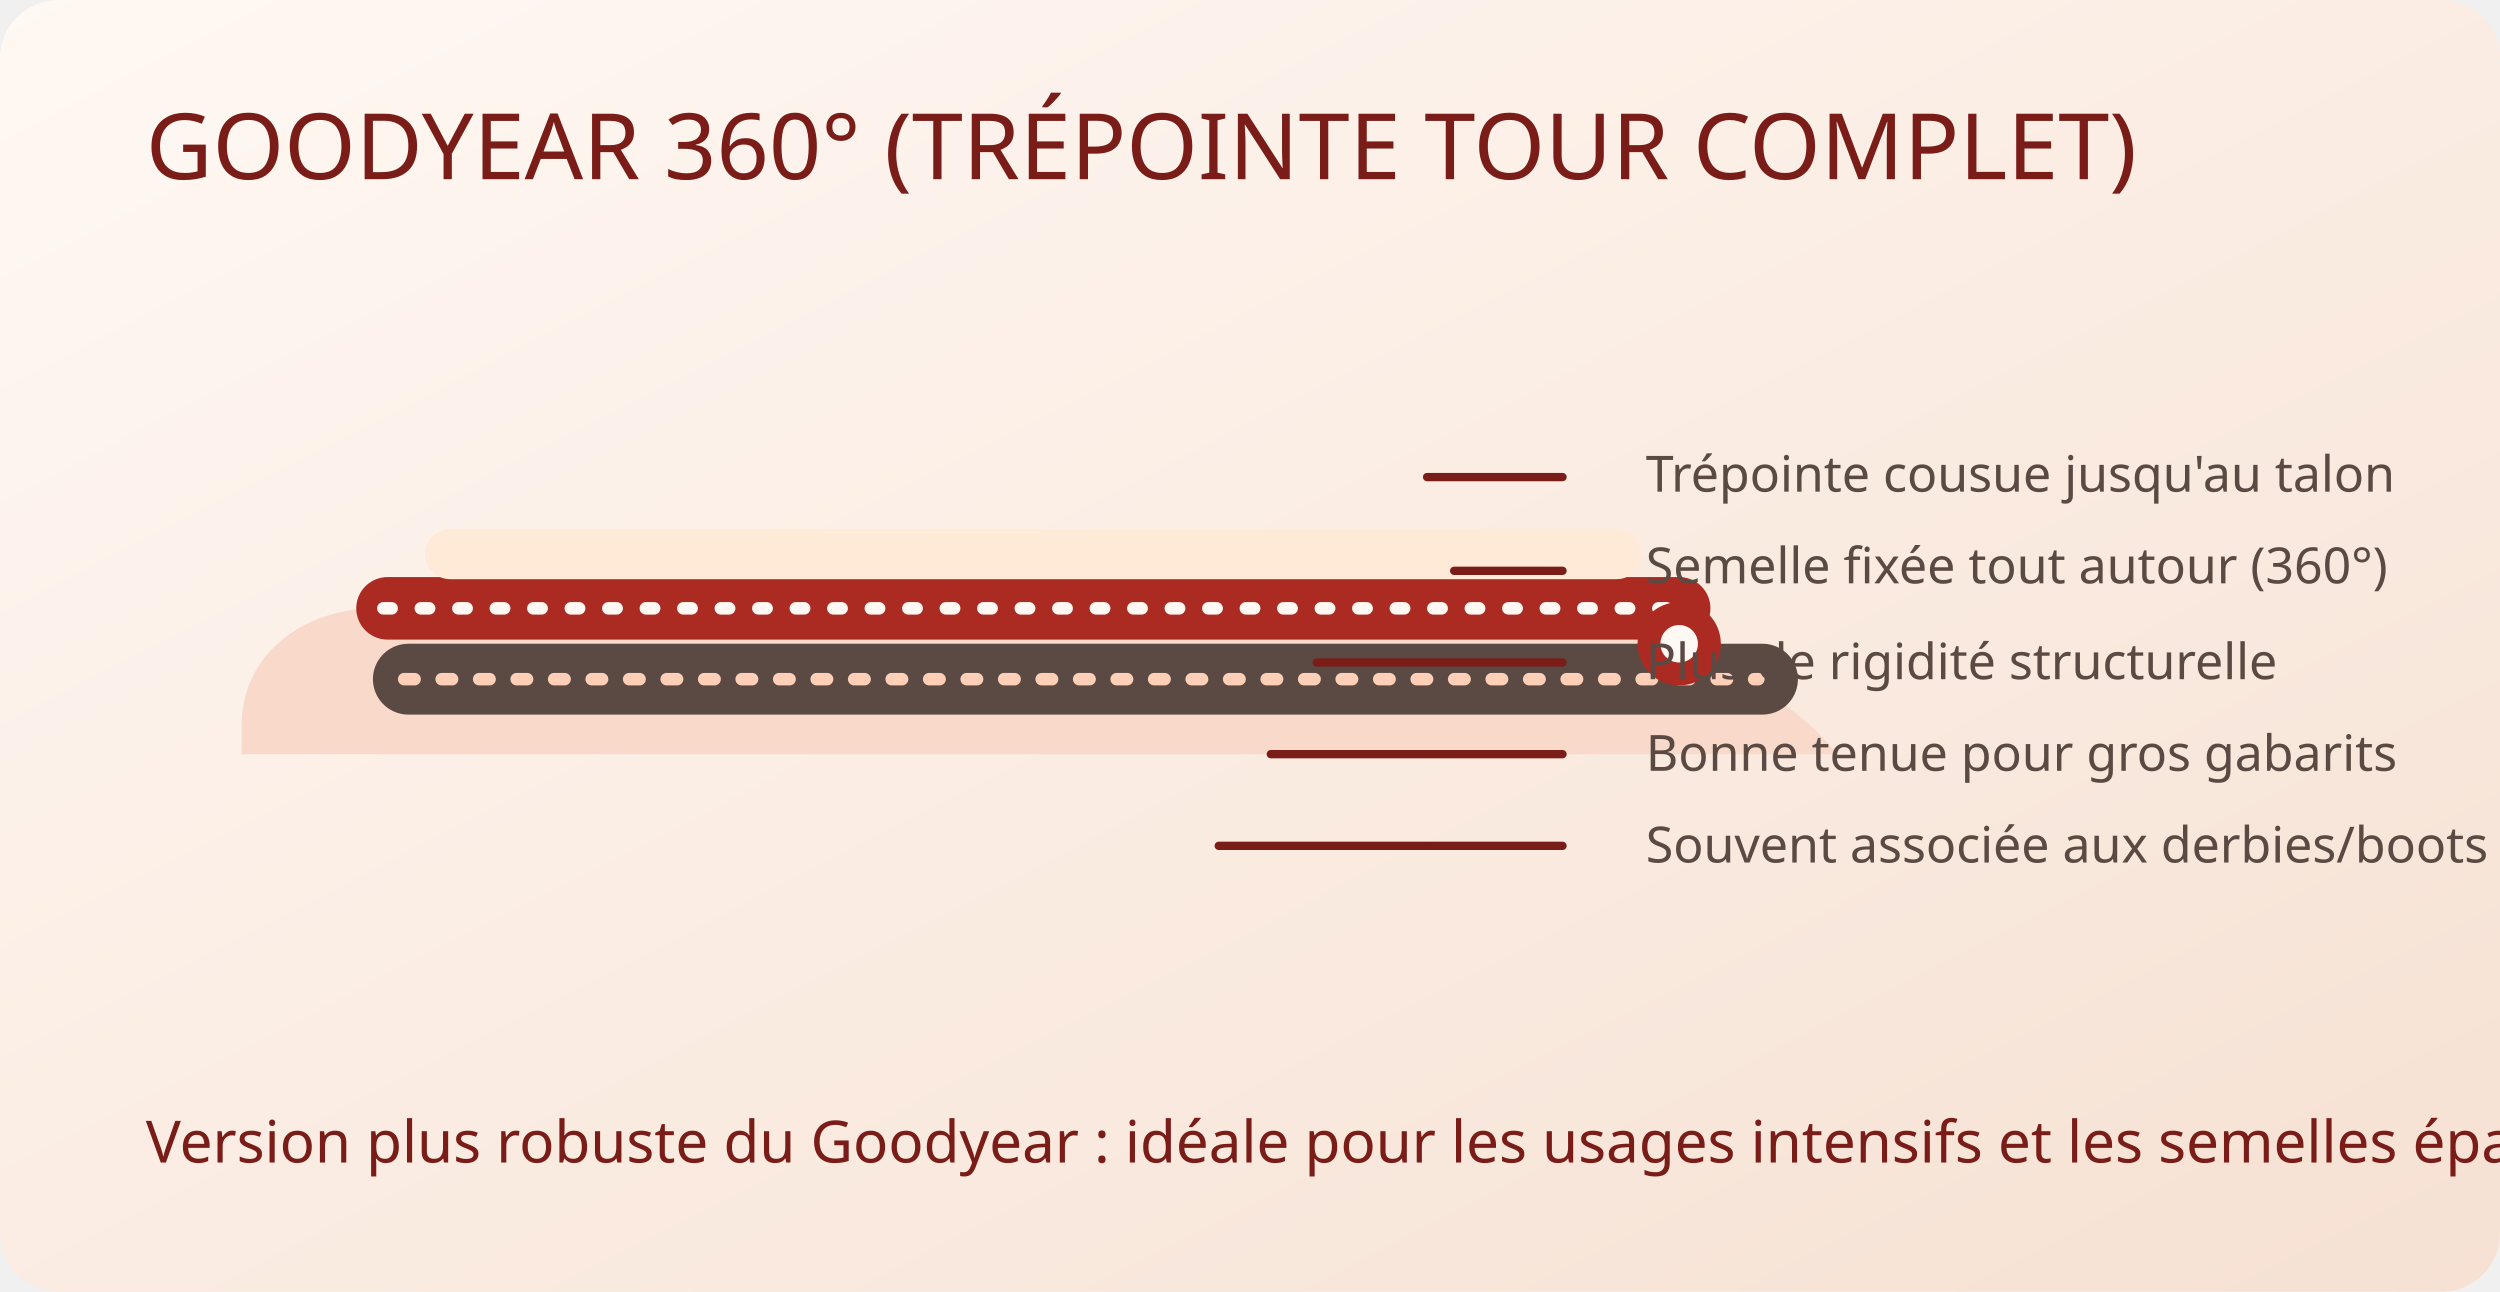
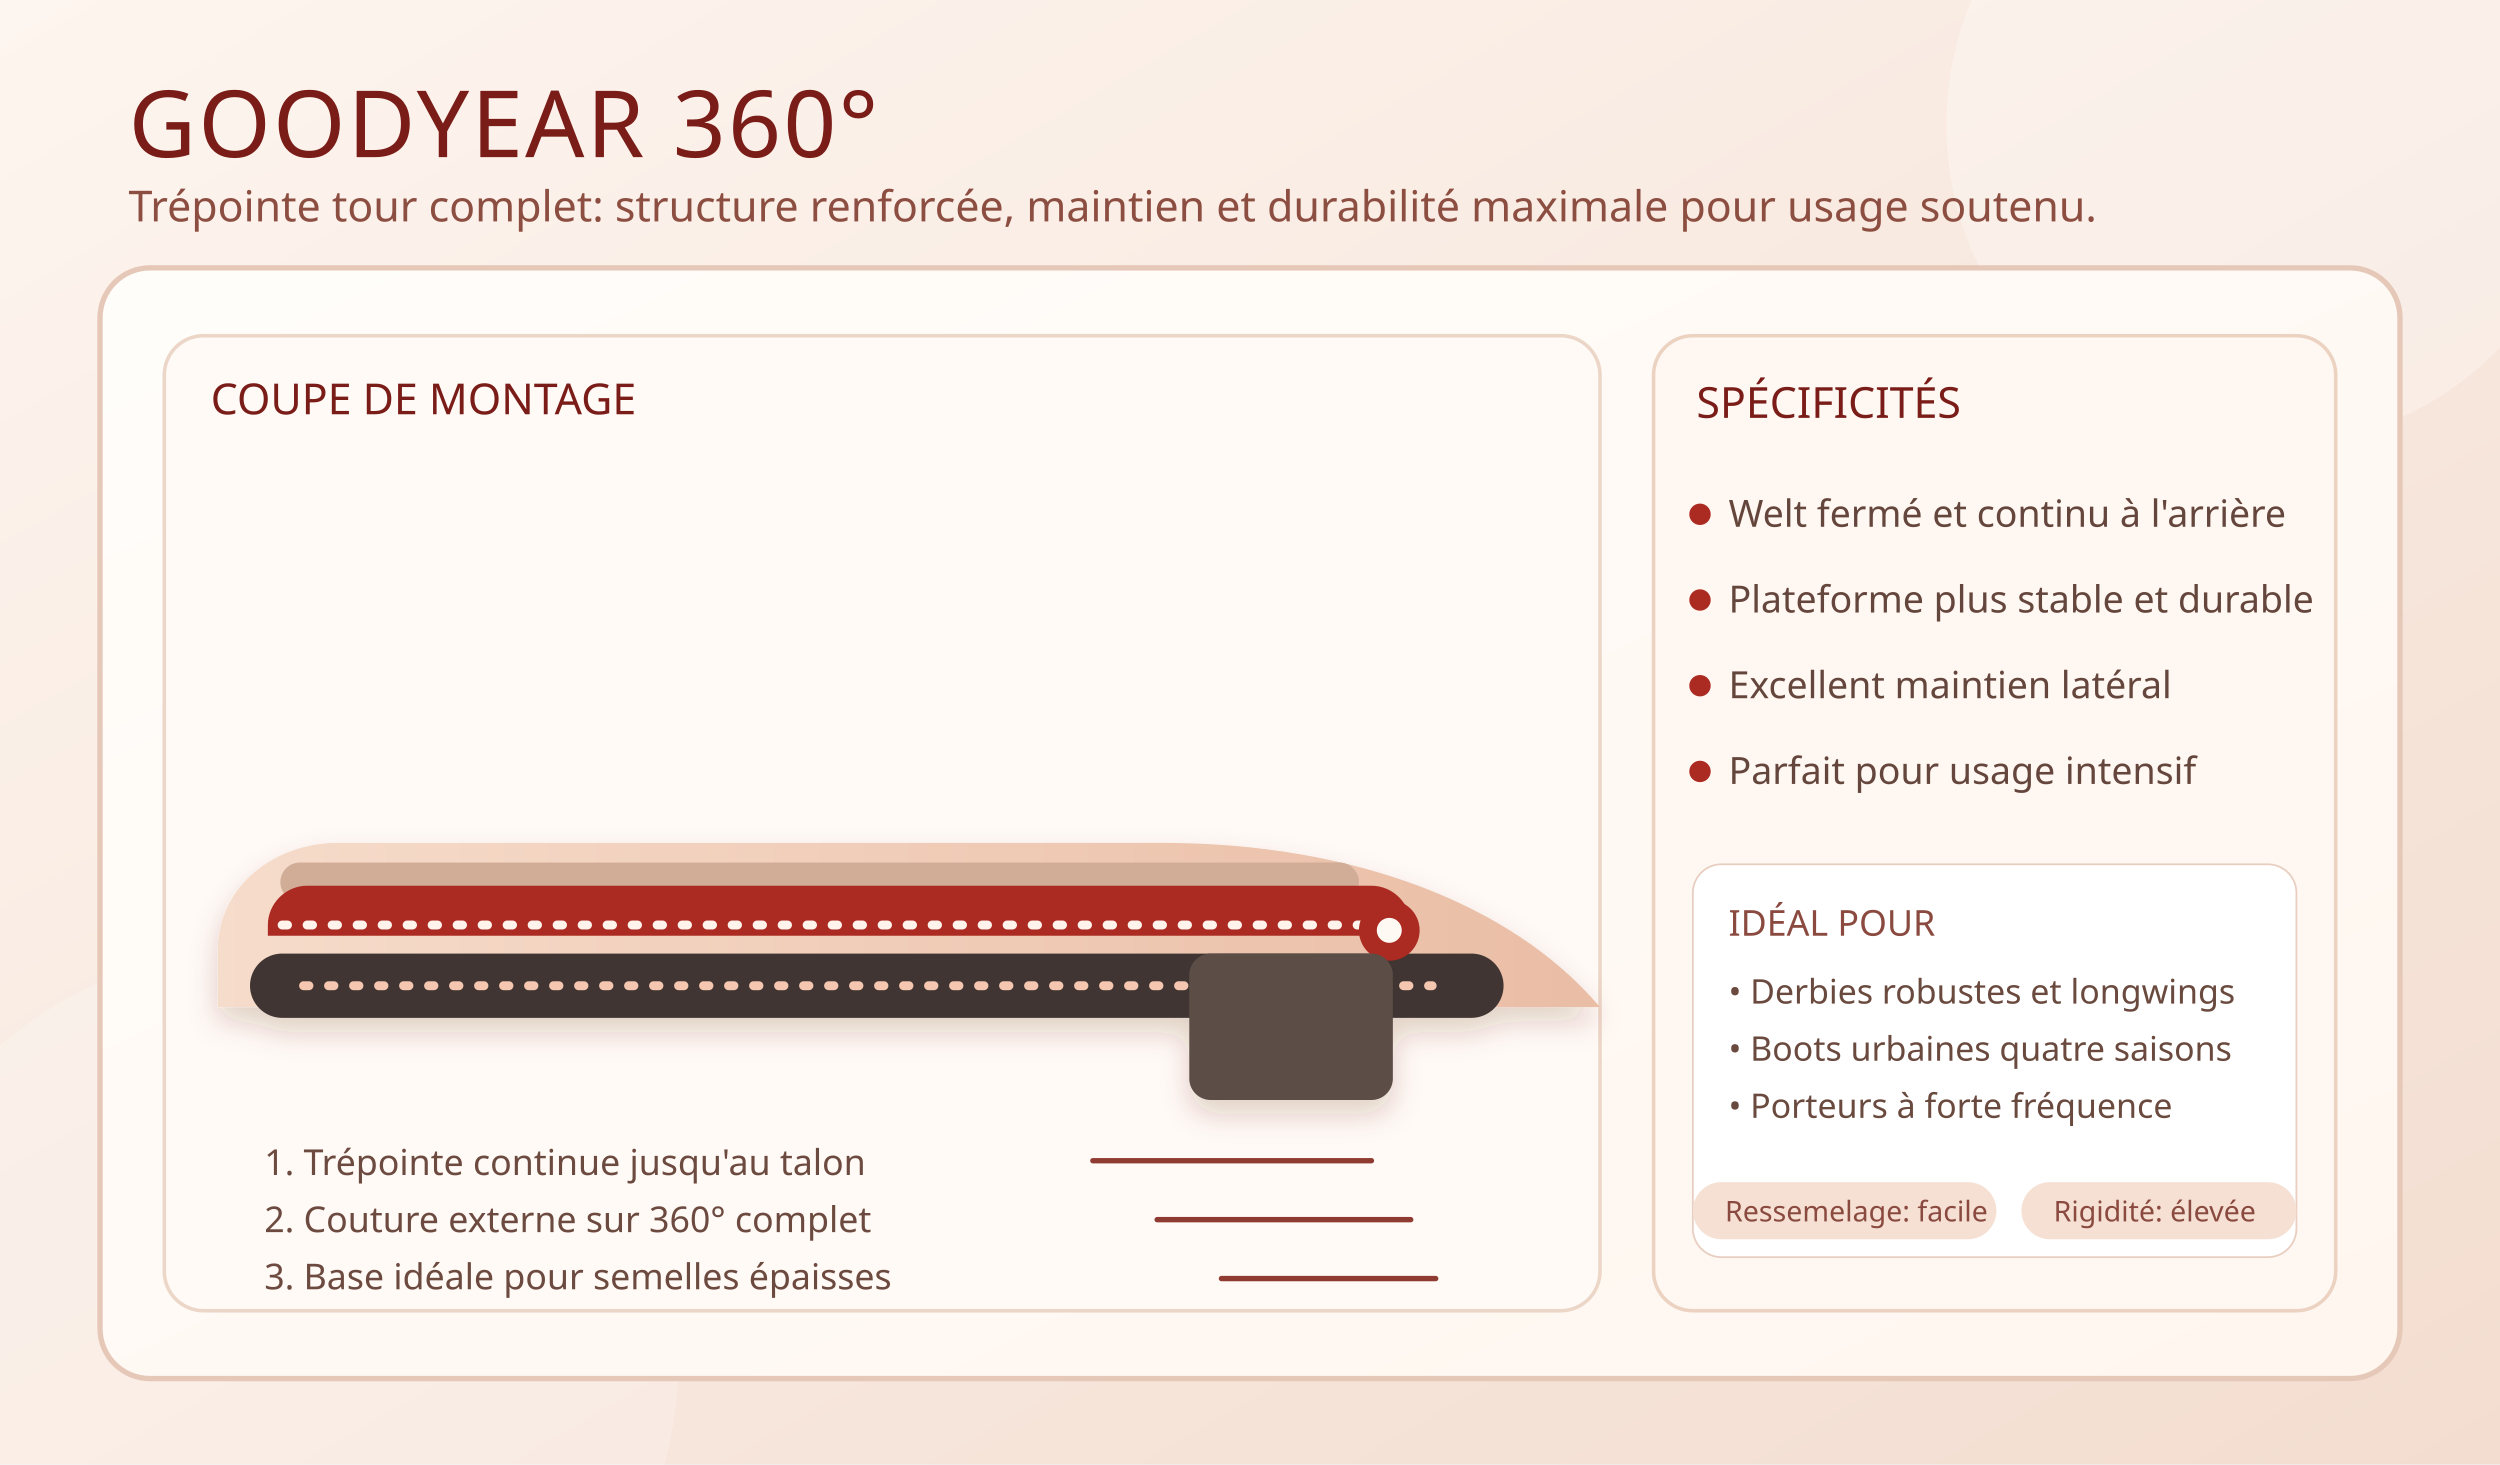
- <svg xmlns="http://www.w3.org/2000/svg" viewBox="0 0 1200 620" role="img" aria-labelledby="title desc">
+ <svg xmlns="http://www.w3.org/2000/svg" viewBox="0 0 1400 820" role="img" aria-labelledby="title desc">
  <defs>
    <linearGradient id="bg" x1="0" y1="0" x2="1" y2="1">
-       <stop offset="0%" stop-color="#fff8f3" />
-       <stop offset="100%" stop-color="#f6e1d3" />
+       <stop offset="0%" stop-color="#fdf5ef" />
+       <stop offset="100%" stop-color="#f3ddd0" />
    </linearGradient>
+     <linearGradient id="panel" x1="0" y1="0" x2="1" y2="1">
+       <stop offset="0%" stop-color="#fffdfa" />
+       <stop offset="100%" stop-color="#fff6ef" />
+     </linearGradient>
+     <linearGradient id="upper" x1="0" y1="0" x2="1" y2="0">
+       <stop offset="0%" stop-color="#f6dccb" />
+       <stop offset="100%" stop-color="#eabda5" />
+     </linearGradient>
+     <filter id="shadow" x="-20%" y="-20%" width="140%" height="160%">
+       <feDropShadow dx="0" dy="8" stdDeviation="8" flood-color="#6a241d" flood-opacity="0.2" />
+     </filter>
  </defs>
-   <rect width="1200" height="620" rx="28" fill="url(#bg)" />
-   <text x="70" y="86" font-size="44" fill="#7a1d18" font-family="'Oswald','Arial Narrow',sans-serif">GOODYEAR 360° (TRÉPOINTE TOUR COMPLET)</text>
-   <g transform="translate(116 170)">
-     <path d="M0 178c0-34 30-56 64-56h488c104 0 178 26 214 70H0z" fill="#f8d9ca" />
-     <path d="M70 122h620" stroke="#ab2a22" stroke-width="30" stroke-linecap="round" />
-     <path d="M80 156h650" stroke="#5a4a43" stroke-width="34" stroke-linecap="round" />
-     <path d="M100 96h560" stroke="#ffead8" stroke-width="24" stroke-linecap="round" />
-     <path d="M68 122h620" stroke="#fff8f3" stroke-width="6" stroke-linecap="round" stroke-dasharray="4 14" />
-     <path d="M78 156h650" stroke="#ffcfb8" stroke-width="6" stroke-linecap="round" stroke-dasharray="5 13" />
-     <circle cx="690" cy="139" r="20" fill="#ab2a22" />
-     <circle cx="690" cy="139" r="9" fill="#fff8f3" />
+   <rect width="1400" height="820" fill="url(#bg)" />
+   <circle cx="1270" cy="70" r="180" fill="#ffffff" opacity="0.3" />
+   <circle cx="150" cy="760" r="230" fill="#ffffff" opacity="0.22" />
+   <text x="72" y="88" font-size="52" fill="#7a1d18" font-family="'Oswald','Arial Narrow',sans-serif" letter-spacing="1.2">GOODYEAR 360°</text>
+   <text x="72" y="124" font-size="24" fill="#8d4e42" font-family="'Nunito Sans','Segoe UI',sans-serif">Trépointe tour complet: structure renforcée, maintien et durabilité maximale pour usage soutenu.</text>
+   <rect x="56" y="150" width="1288" height="622" rx="28" fill="url(#panel)" stroke="#e6c8b8" stroke-width="3" />
+   <g transform="translate(92 188)">
+     <rect x="0" y="0" width="804" height="546" rx="22" fill="#fffaf6" stroke="#ecd6c8" stroke-width="2" />
+     <text x="26" y="44" font-size="24" fill="#7a1d18" font-family="'Oswald','Arial Narrow',sans-serif">COUPE DE MONTAGE</text>
+     <g transform="translate(30 106)" filter="url(#shadow)">
+       <path d="M0 238c0-36 32-60 67-60h462c106 0 196 34 245 92H0z" fill="url(#upper)" />
+       <path d="M46 200h582" stroke="#d1ad98" stroke-width="22" stroke-linecap="round" />
+       <path d="M28 224c0-12 10-22 22-22h596c12 0 22 10 22 22v6H28z" fill="#ab2a22" />
+       <path d="M36 258h666" stroke="#3f3531" stroke-width="36" stroke-linecap="round" />
+       <path d="M36 224h620" stroke="#fff3ec" stroke-width="5" stroke-linecap="round" stroke-dasharray="3 11" />
+       <path d="M48 258h632" stroke="#f5c7b1" stroke-width="5" stroke-linecap="round" stroke-dasharray="3 11" />
+       <circle cx="656" cy="227" r="17" fill="#ab2a22" />
+       <circle cx="656" cy="227" r="7" fill="#fff9f3" />
+       <rect x="544" y="240" width="114" height="82" rx="12" fill="#5b4d46" />
+     </g>
+     <g fill="#6c4a3f" font-family="'Nunito Sans','Segoe UI',sans-serif" font-size="20">
+       <text x="56" y="470">1. Trépointe continue jusqu'au talon</text>
+       <text x="56" y="502">2. Couture externe sur 360° complet</text>
+       <text x="56" y="534">3. Base idéale pour semelles épaisses</text>
+     </g>
+     <g stroke="#8f3b31" stroke-width="3" fill="none" stroke-linecap="round">
+       <path d="M520 462h156" />
+       <path d="M556 495h142" />
+       <path d="M592 528h120" />
+     </g>
  </g>
-   <g fill="#5a4a43" font-size="24" font-family="'Nunito Sans','Segoe UI',sans-serif">
-     <text x="790" y="236">Trépointe cousue jusqu'au talon</text>
-     <text x="790" y="280">Semelle fixée tout autour (360°)</text>
-     <text x="790" y="326">Plus de rigidité structurelle</text>
-     <text x="790" y="370">Bonne tenue pour gros gabarits</text>
-     <text x="790" y="414">Souvent associée aux derbies/boots</text>
+   <g transform="translate(926 188)">
+     <rect x="0" y="0" width="382" height="546" rx="22" fill="#fff8f2" stroke="#ecd2c1" stroke-width="2" />
+     <text x="24" y="46" font-size="24" fill="#7a1d18" font-family="'Oswald','Arial Narrow',sans-serif">SPÉCIFICITÉS</text>
+     <g font-family="'Nunito Sans','Segoe UI',sans-serif" font-size="21" fill="#65463d">
+       <circle cx="26" cy="100" r="6" fill="#ab2a22" />
+       <text x="42" y="107">Welt fermé et continu à l'arrière</text>
+       <circle cx="26" cy="148" r="6" fill="#ab2a22" />
+       <text x="42" y="155">Plateforme plus stable et durable</text>
+       <circle cx="26" cy="196" r="6" fill="#ab2a22" />
+       <text x="42" y="203">Excellent maintien latéral</text>
+       <circle cx="26" cy="244" r="6" fill="#ab2a22" />
+       <text x="42" y="251">Parfait pour usage intensif</text>
+     </g>
+     <rect x="22" y="296" width="338" height="220" rx="16" fill="#fff" stroke="#e8cec0" />
+     <text x="42" y="336" font-size="20" fill="#8a4a3f" font-family="'Oswald','Arial Narrow',sans-serif">IDÉAL POUR</text>
+     <text x="42" y="374" font-size="19" fill="#6a4a3e" font-family="'Nunito Sans','Segoe UI',sans-serif">• Derbies robustes et longwings</text>
+     <text x="42" y="406" font-size="19" fill="#6a4a3e" font-family="'Nunito Sans','Segoe UI',sans-serif">• Boots urbaines quatre saisons</text>
+     <text x="42" y="438" font-size="19" fill="#6a4a3e" font-family="'Nunito Sans','Segoe UI',sans-serif">• Porteurs à forte fréquence</text>
+     <rect x="22" y="474" width="170" height="32" rx="16" fill="#f5e0d3" />
+     <text x="40" y="496" font-size="16" fill="#8a4a3f" font-family="'Nunito Sans','Segoe UI',sans-serif">Ressemelage: facile</text>
+     <rect x="206" y="474" width="154" height="32" rx="16" fill="#f5e0d3" />
+     <text x="224" y="496" font-size="16" fill="#8a4a3f" font-family="'Nunito Sans','Segoe UI',sans-serif">Rigidité: élevée</text>
  </g>
-   <g stroke="#7a1d18" stroke-width="4" fill="none" stroke-linecap="round">
-     <path d="M750 229H685" />
-     <path d="M750 274H698" />
-     <path d="M750 318H632" />
-     <path d="M750 362H610" />
-     <path d="M750 406H585" />
-   </g>
-   <text x="70" y="558" font-size="28" fill="#7a1d18" font-family="'Nunito Sans','Segoe UI',sans-serif">Version plus robuste du Goodyear : idéale pour les usages intensifs et les semelles épaisses.</text>
</svg>
